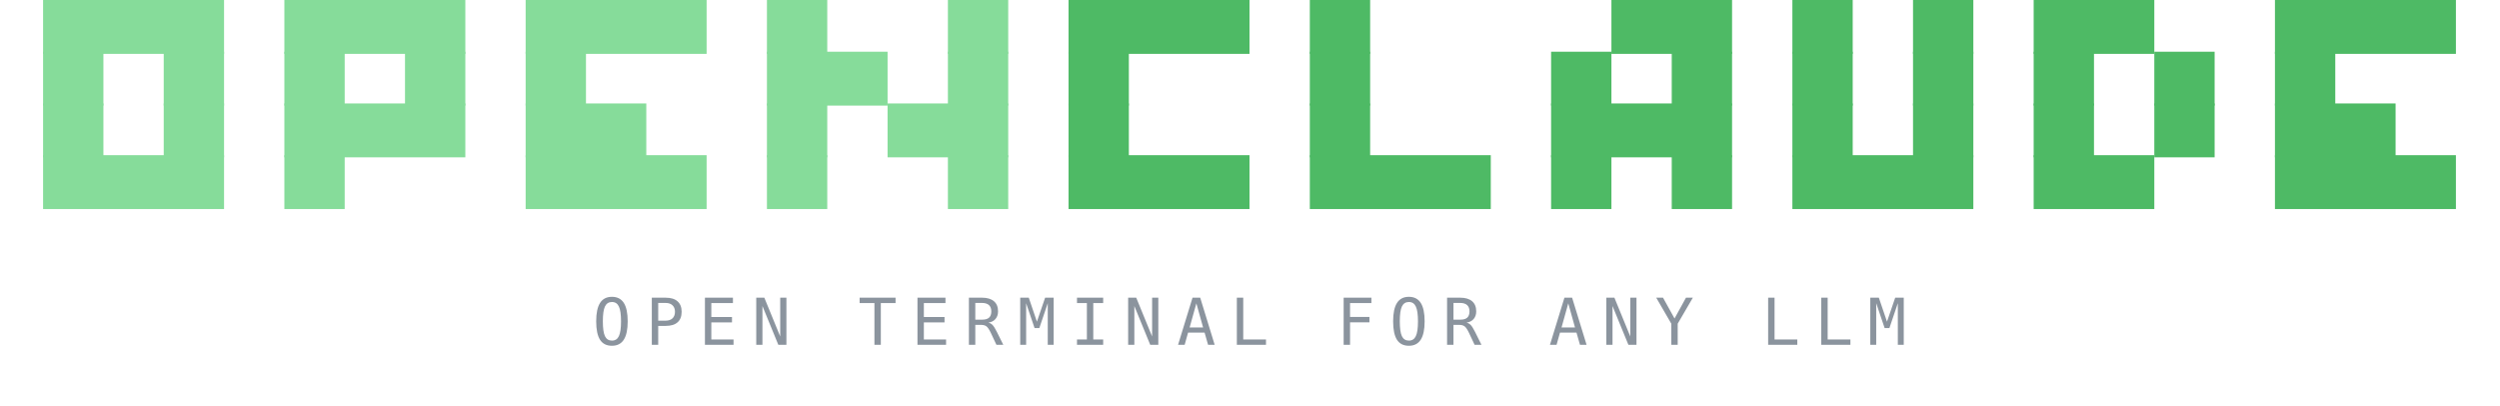
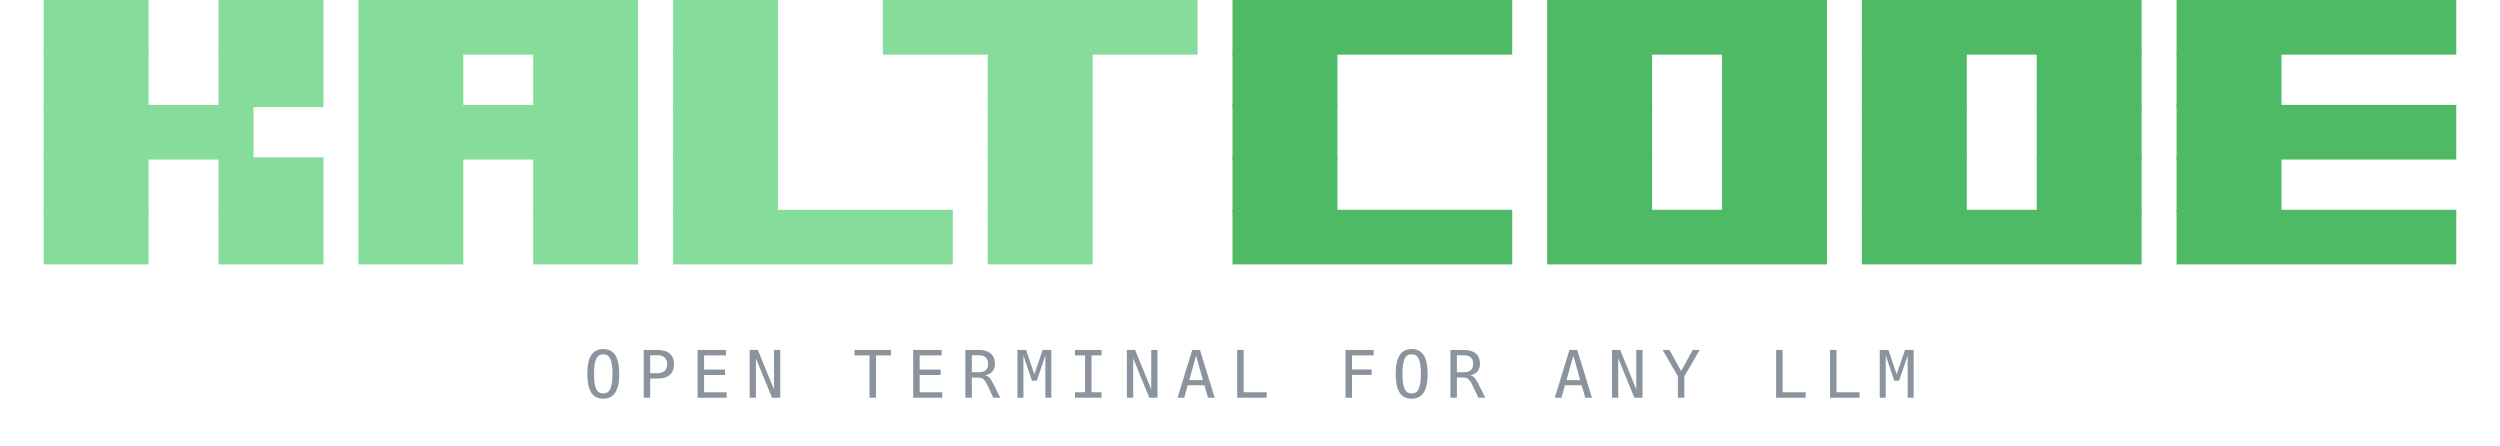
- <svg xmlns="http://www.w3.org/2000/svg" viewBox="0 0 580 94" role="img" aria-label="Kalt Code — Open terminal for any LLM">
-   <rect x="10" y="0" width="42" height="12.5" fill="#86dc9a" />
-   <rect x="66" y="0" width="42" height="12.5" fill="#86dc9a" />
-   <rect x="122" y="0" width="42" height="12.5" fill="#86dc9a" />
-   <rect x="178" y="0" width="14" height="12.5" fill="#86dc9a" />
-   <rect x="220" y="0" width="14" height="12.5" fill="#86dc9a" />
-   <rect x="248" y="0" width="42" height="12.5" fill="#4eba65" />
-   <rect x="304" y="0" width="14" height="12.5" fill="#4eba65" />
-   <rect x="374" y="0" width="28" height="12.5" fill="#4eba65" />
-   <rect x="416" y="0" width="14" height="12.5" fill="#4eba65" />
-   <rect x="444" y="0" width="14" height="12.5" fill="#4eba65" />
-   <rect x="472" y="0" width="28" height="12.5" fill="#4eba65" />
-   <rect x="528" y="0" width="42" height="12.5" fill="#4eba65" />
-   <rect x="10" y="12" width="14" height="12.5" fill="#86dc9a" />
-   <rect x="38" y="12" width="14" height="12.5" fill="#86dc9a" />
-   <rect x="66" y="12" width="14" height="12.5" fill="#86dc9a" />
-   <rect x="94" y="12" width="14" height="12.5" fill="#86dc9a" />
-   <rect x="122" y="12" width="14" height="12.5" fill="#86dc9a" />
-   <rect x="178" y="12" width="28" height="12.5" fill="#86dc9a" />
-   <rect x="220" y="12" width="14" height="12.5" fill="#86dc9a" />
-   <rect x="248" y="12" width="14" height="12.5" fill="#4eba65" />
-   <rect x="304" y="12" width="14" height="12.5" fill="#4eba65" />
-   <rect x="360" y="12" width="14" height="12.5" fill="#4eba65" />
-   <rect x="388" y="12" width="14" height="12.5" fill="#4eba65" />
-   <rect x="416" y="12" width="14" height="12.5" fill="#4eba65" />
-   <rect x="444" y="12" width="14" height="12.5" fill="#4eba65" />
-   <rect x="472" y="12" width="14" height="12.5" fill="#4eba65" />
-   <rect x="500" y="12" width="14" height="12.5" fill="#4eba65" />
-   <rect x="528" y="12" width="14" height="12.5" fill="#4eba65" />
-   <rect x="10" y="24" width="14" height="12.5" fill="#86dc9a" />
-   <rect x="38" y="24" width="14" height="12.5" fill="#86dc9a" />
-   <rect x="66" y="24" width="42" height="12.5" fill="#86dc9a" />
-   <rect x="122" y="24" width="28" height="12.5" fill="#86dc9a" />
-   <rect x="178" y="24" width="14" height="12.5" fill="#86dc9a" />
-   <rect x="206" y="24" width="28" height="12.5" fill="#86dc9a" />
-   <rect x="248" y="24" width="14" height="12.5" fill="#4eba65" />
-   <rect x="304" y="24" width="14" height="12.5" fill="#4eba65" />
-   <rect x="360" y="24" width="42" height="12.5" fill="#4eba65" />
-   <rect x="416" y="24" width="14" height="12.5" fill="#4eba65" />
-   <rect x="444" y="24" width="14" height="12.5" fill="#4eba65" />
-   <rect x="472" y="24" width="14" height="12.5" fill="#4eba65" />
-   <rect x="500" y="24" width="14" height="12.5" fill="#4eba65" />
-   <rect x="528" y="24" width="28" height="12.5" fill="#4eba65" />
-   <rect x="10" y="36" width="42" height="12.5" fill="#86dc9a" />
-   <rect x="66" y="36" width="14" height="12.5" fill="#86dc9a" />
-   <rect x="122" y="36" width="42" height="12.5" fill="#86dc9a" />
-   <rect x="178" y="36" width="14" height="12.5" fill="#86dc9a" />
-   <rect x="220" y="36" width="14" height="12.5" fill="#86dc9a" />
-   <rect x="248" y="36" width="42" height="12.5" fill="#4eba65" />
-   <rect x="304" y="36" width="42" height="12.5" fill="#4eba65" />
-   <rect x="360" y="36" width="14" height="12.5" fill="#4eba65" />
-   <rect x="388" y="36" width="14" height="12.5" fill="#4eba65" />
-   <rect x="416" y="36" width="42" height="12.5" fill="#4eba65" />
-   <rect x="472" y="36" width="28" height="12.5" fill="#4eba65" />
-   <rect x="528" y="36" width="42" height="12.5" fill="#4eba65" />
-   <text x="290.0" y="80" text-anchor="middle" font-family="ui-monospace, SFMono-Regular, Menlo, Consolas, monospace" font-size="15" letter-spacing="0.22em" fill="#8b949e">OPEN TERMINAL FOR ANY LLM</text>
+ <svg xmlns="http://www.w3.org/2000/svg" viewBox="0 0 572 102" role="img" aria-label="Kalt Code — Open terminal for any LLM">
+   <rect x="10" y="0" width="24" height="12.5" fill="#86dc9a" />
+   <rect x="50" y="0" width="24" height="12.5" fill="#86dc9a" />
+   <rect x="82" y="0" width="64" height="12.5" fill="#86dc9a" />
+   <rect x="154" y="0" width="24" height="12.5" fill="#86dc9a" />
+   <rect x="202" y="0" width="72" height="12.5" fill="#86dc9a" />
+   <rect x="282" y="0" width="64" height="12.5" fill="#4eba65" />
+   <rect x="354" y="0" width="64" height="12.5" fill="#4eba65" />
+   <rect x="426" y="0" width="64" height="12.5" fill="#4eba65" />
+   <rect x="498" y="0" width="64" height="12.5" fill="#4eba65" />
+   <rect x="10" y="12" width="24" height="12.5" fill="#86dc9a" />
+   <rect x="50" y="12" width="24" height="12.5" fill="#86dc9a" />
+   <rect x="82" y="12" width="24" height="12.5" fill="#86dc9a" />
+   <rect x="122" y="12" width="24" height="12.5" fill="#86dc9a" />
+   <rect x="154" y="12" width="24" height="12.5" fill="#86dc9a" />
+   <rect x="226" y="12" width="24" height="12.5" fill="#86dc9a" />
+   <rect x="282" y="12" width="24" height="12.5" fill="#4eba65" />
+   <rect x="354" y="12" width="24" height="12.5" fill="#4eba65" />
+   <rect x="394" y="12" width="24" height="12.5" fill="#4eba65" />
+   <rect x="426" y="12" width="24" height="12.5" fill="#4eba65" />
+   <rect x="466" y="12" width="24" height="12.5" fill="#4eba65" />
+   <rect x="498" y="12" width="24" height="12.5" fill="#4eba65" />
+   <rect x="10" y="24" width="48" height="12.5" fill="#86dc9a" />
+   <rect x="82" y="24" width="64" height="12.5" fill="#86dc9a" />
+   <rect x="154" y="24" width="24" height="12.5" fill="#86dc9a" />
+   <rect x="226" y="24" width="24" height="12.5" fill="#86dc9a" />
+   <rect x="282" y="24" width="24" height="12.5" fill="#4eba65" />
+   <rect x="354" y="24" width="24" height="12.5" fill="#4eba65" />
+   <rect x="394" y="24" width="24" height="12.5" fill="#4eba65" />
+   <rect x="426" y="24" width="24" height="12.5" fill="#4eba65" />
+   <rect x="466" y="24" width="24" height="12.5" fill="#4eba65" />
+   <rect x="498" y="24" width="64" height="12.5" fill="#4eba65" />
+   <rect x="10" y="36" width="24" height="12.5" fill="#86dc9a" />
+   <rect x="50" y="36" width="24" height="12.5" fill="#86dc9a" />
+   <rect x="82" y="36" width="24" height="12.5" fill="#86dc9a" />
+   <rect x="122" y="36" width="24" height="12.5" fill="#86dc9a" />
+   <rect x="154" y="36" width="24" height="12.5" fill="#86dc9a" />
+   <rect x="226" y="36" width="24" height="12.5" fill="#86dc9a" />
+   <rect x="282" y="36" width="24" height="12.5" fill="#4eba65" />
+   <rect x="354" y="36" width="24" height="12.5" fill="#4eba65" />
+   <rect x="394" y="36" width="24" height="12.5" fill="#4eba65" />
+   <rect x="426" y="36" width="24" height="12.5" fill="#4eba65" />
+   <rect x="466" y="36" width="24" height="12.5" fill="#4eba65" />
+   <rect x="498" y="36" width="24" height="12.5" fill="#4eba65" />
+   <rect x="10" y="48" width="24" height="12.5" fill="#86dc9a" />
+   <rect x="50" y="48" width="24" height="12.5" fill="#86dc9a" />
+   <rect x="82" y="48" width="24" height="12.5" fill="#86dc9a" />
+   <rect x="122" y="48" width="24" height="12.5" fill="#86dc9a" />
+   <rect x="154" y="48" width="64" height="12.5" fill="#86dc9a" />
+   <rect x="226" y="48" width="24" height="12.5" fill="#86dc9a" />
+   <rect x="282" y="48" width="64" height="12.5" fill="#4eba65" />
+   <rect x="354" y="48" width="64" height="12.5" fill="#4eba65" />
+   <rect x="426" y="48" width="64" height="12.5" fill="#4eba65" />
+   <rect x="498" y="48" width="64" height="12.5" fill="#4eba65" />
+   <text x="286" y="91" text-anchor="middle" font-family="ui-monospace, SFMono-Regular, Menlo, Consolas, monospace" font-size="15" letter-spacing="0.22em" fill="#8b949e">
+     OPEN TERMINAL FOR ANY LLM
+   </text>
</svg>
